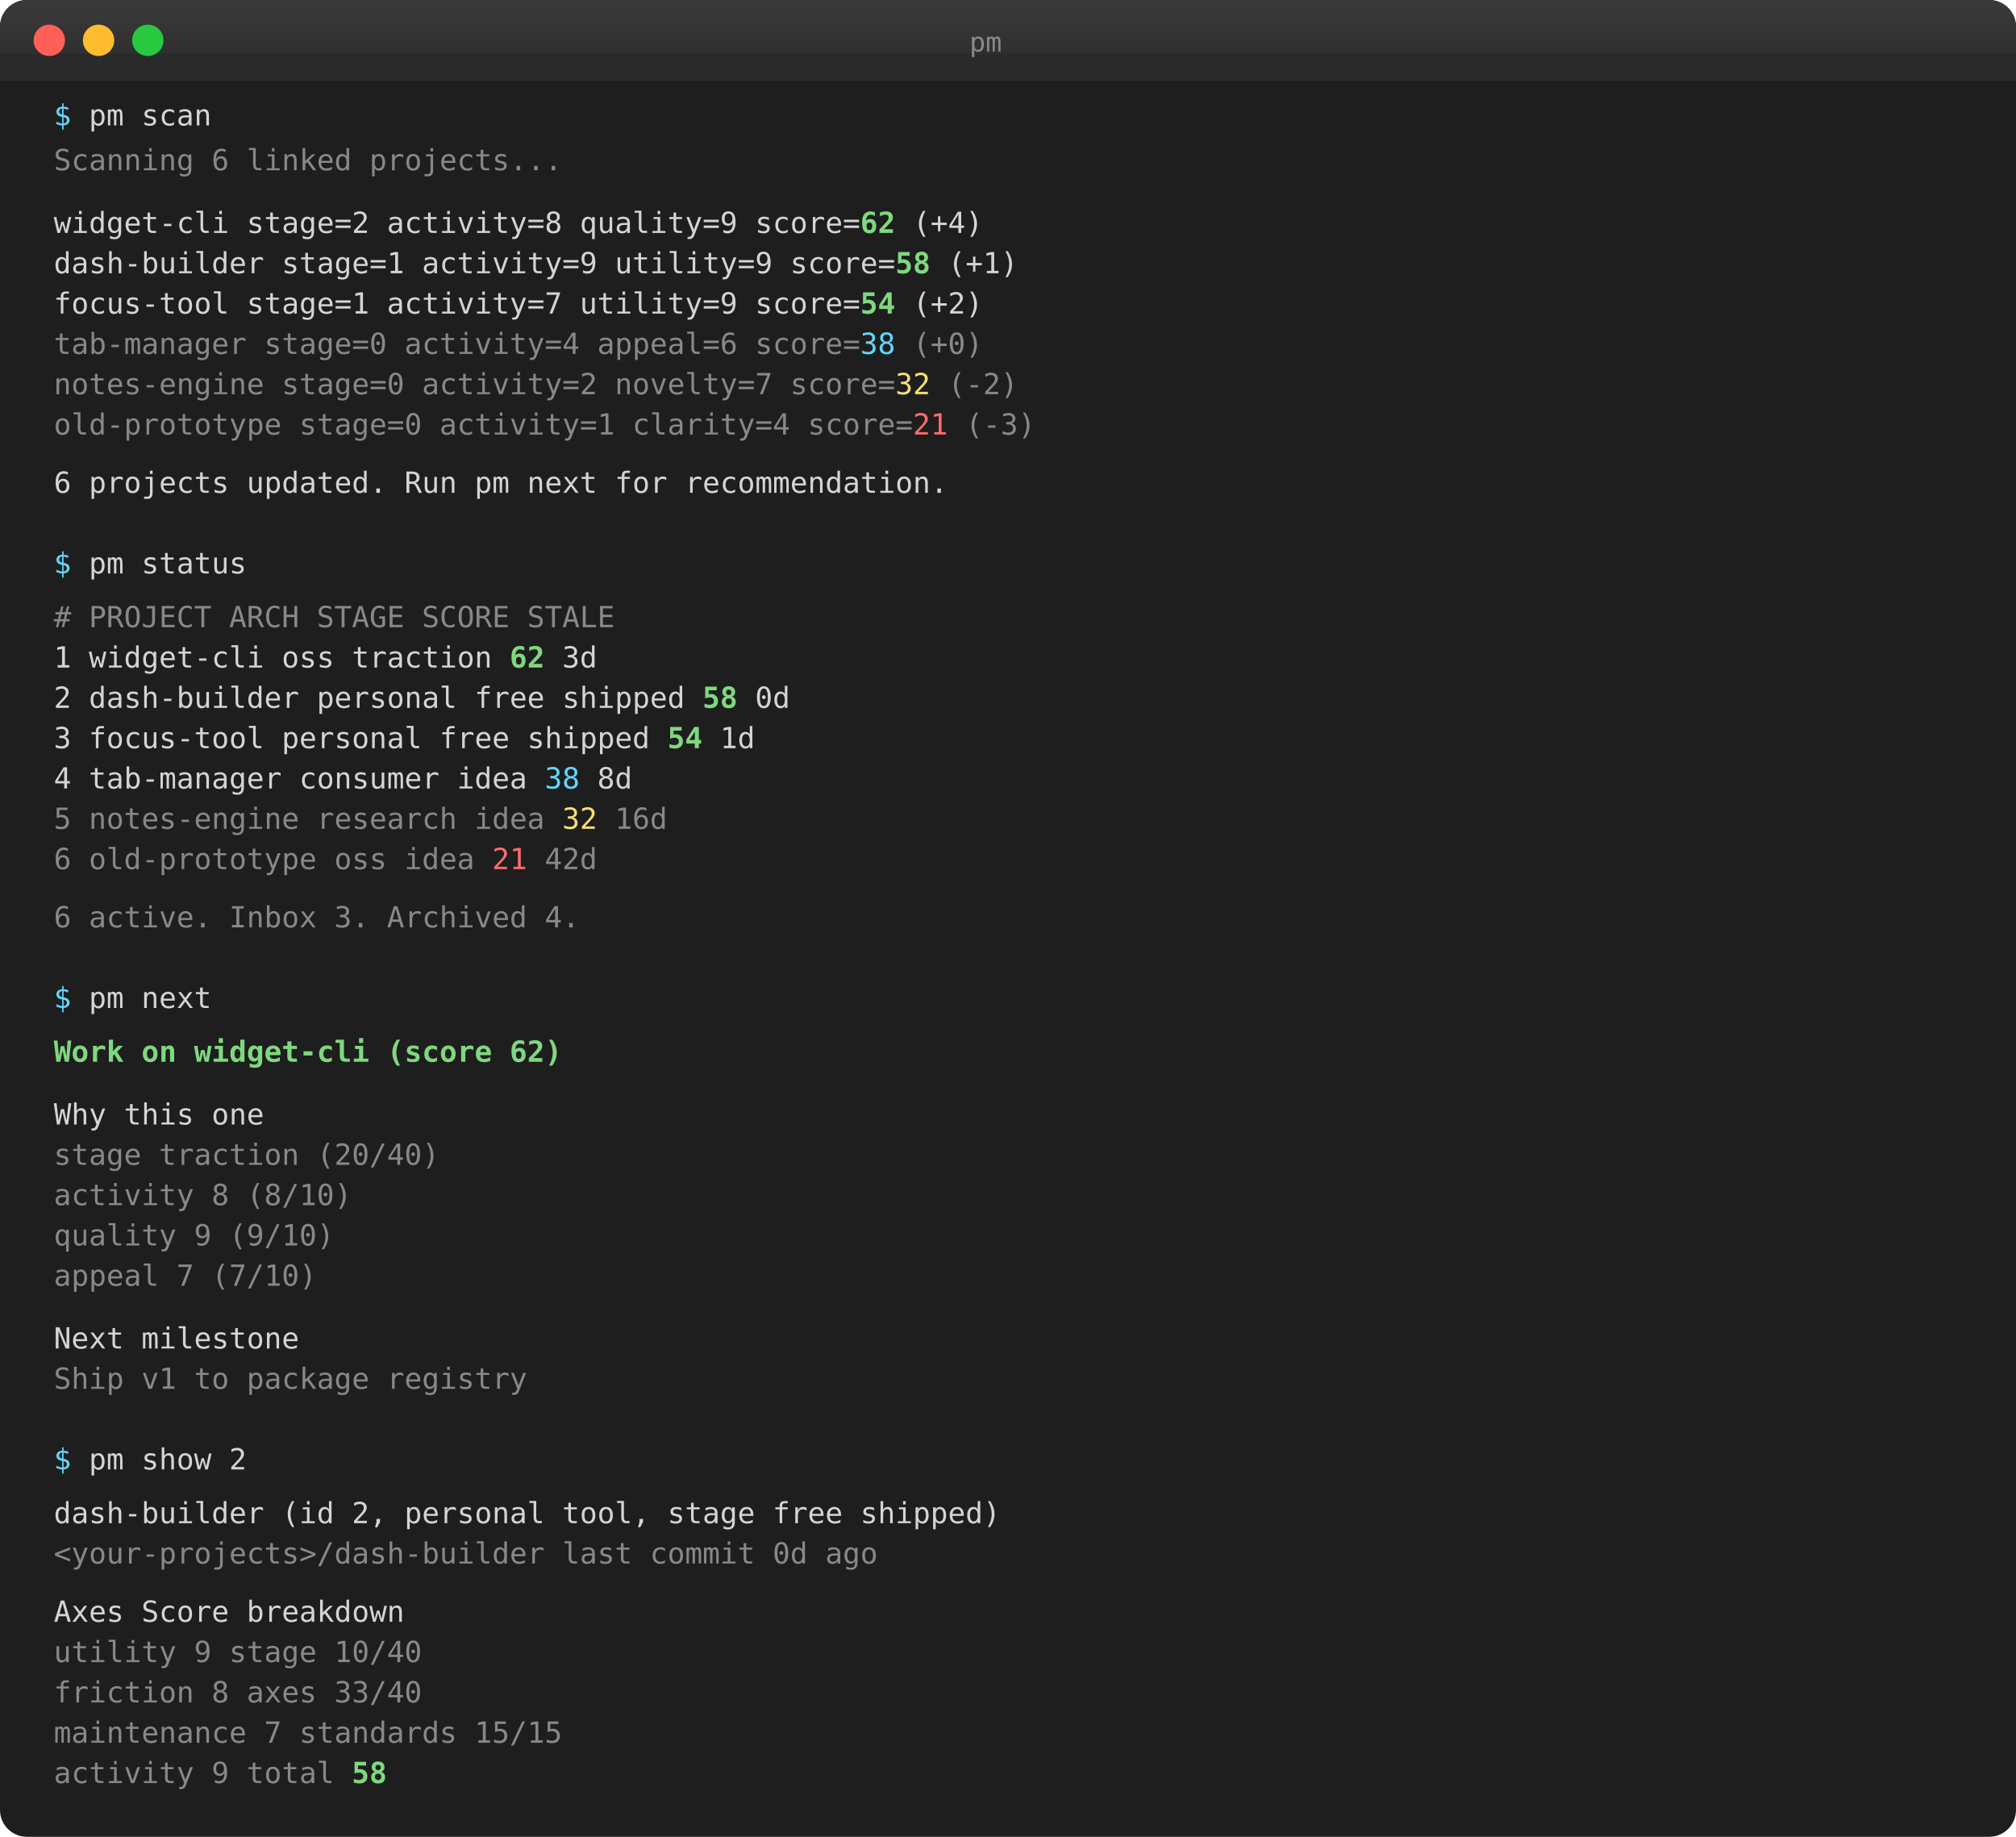
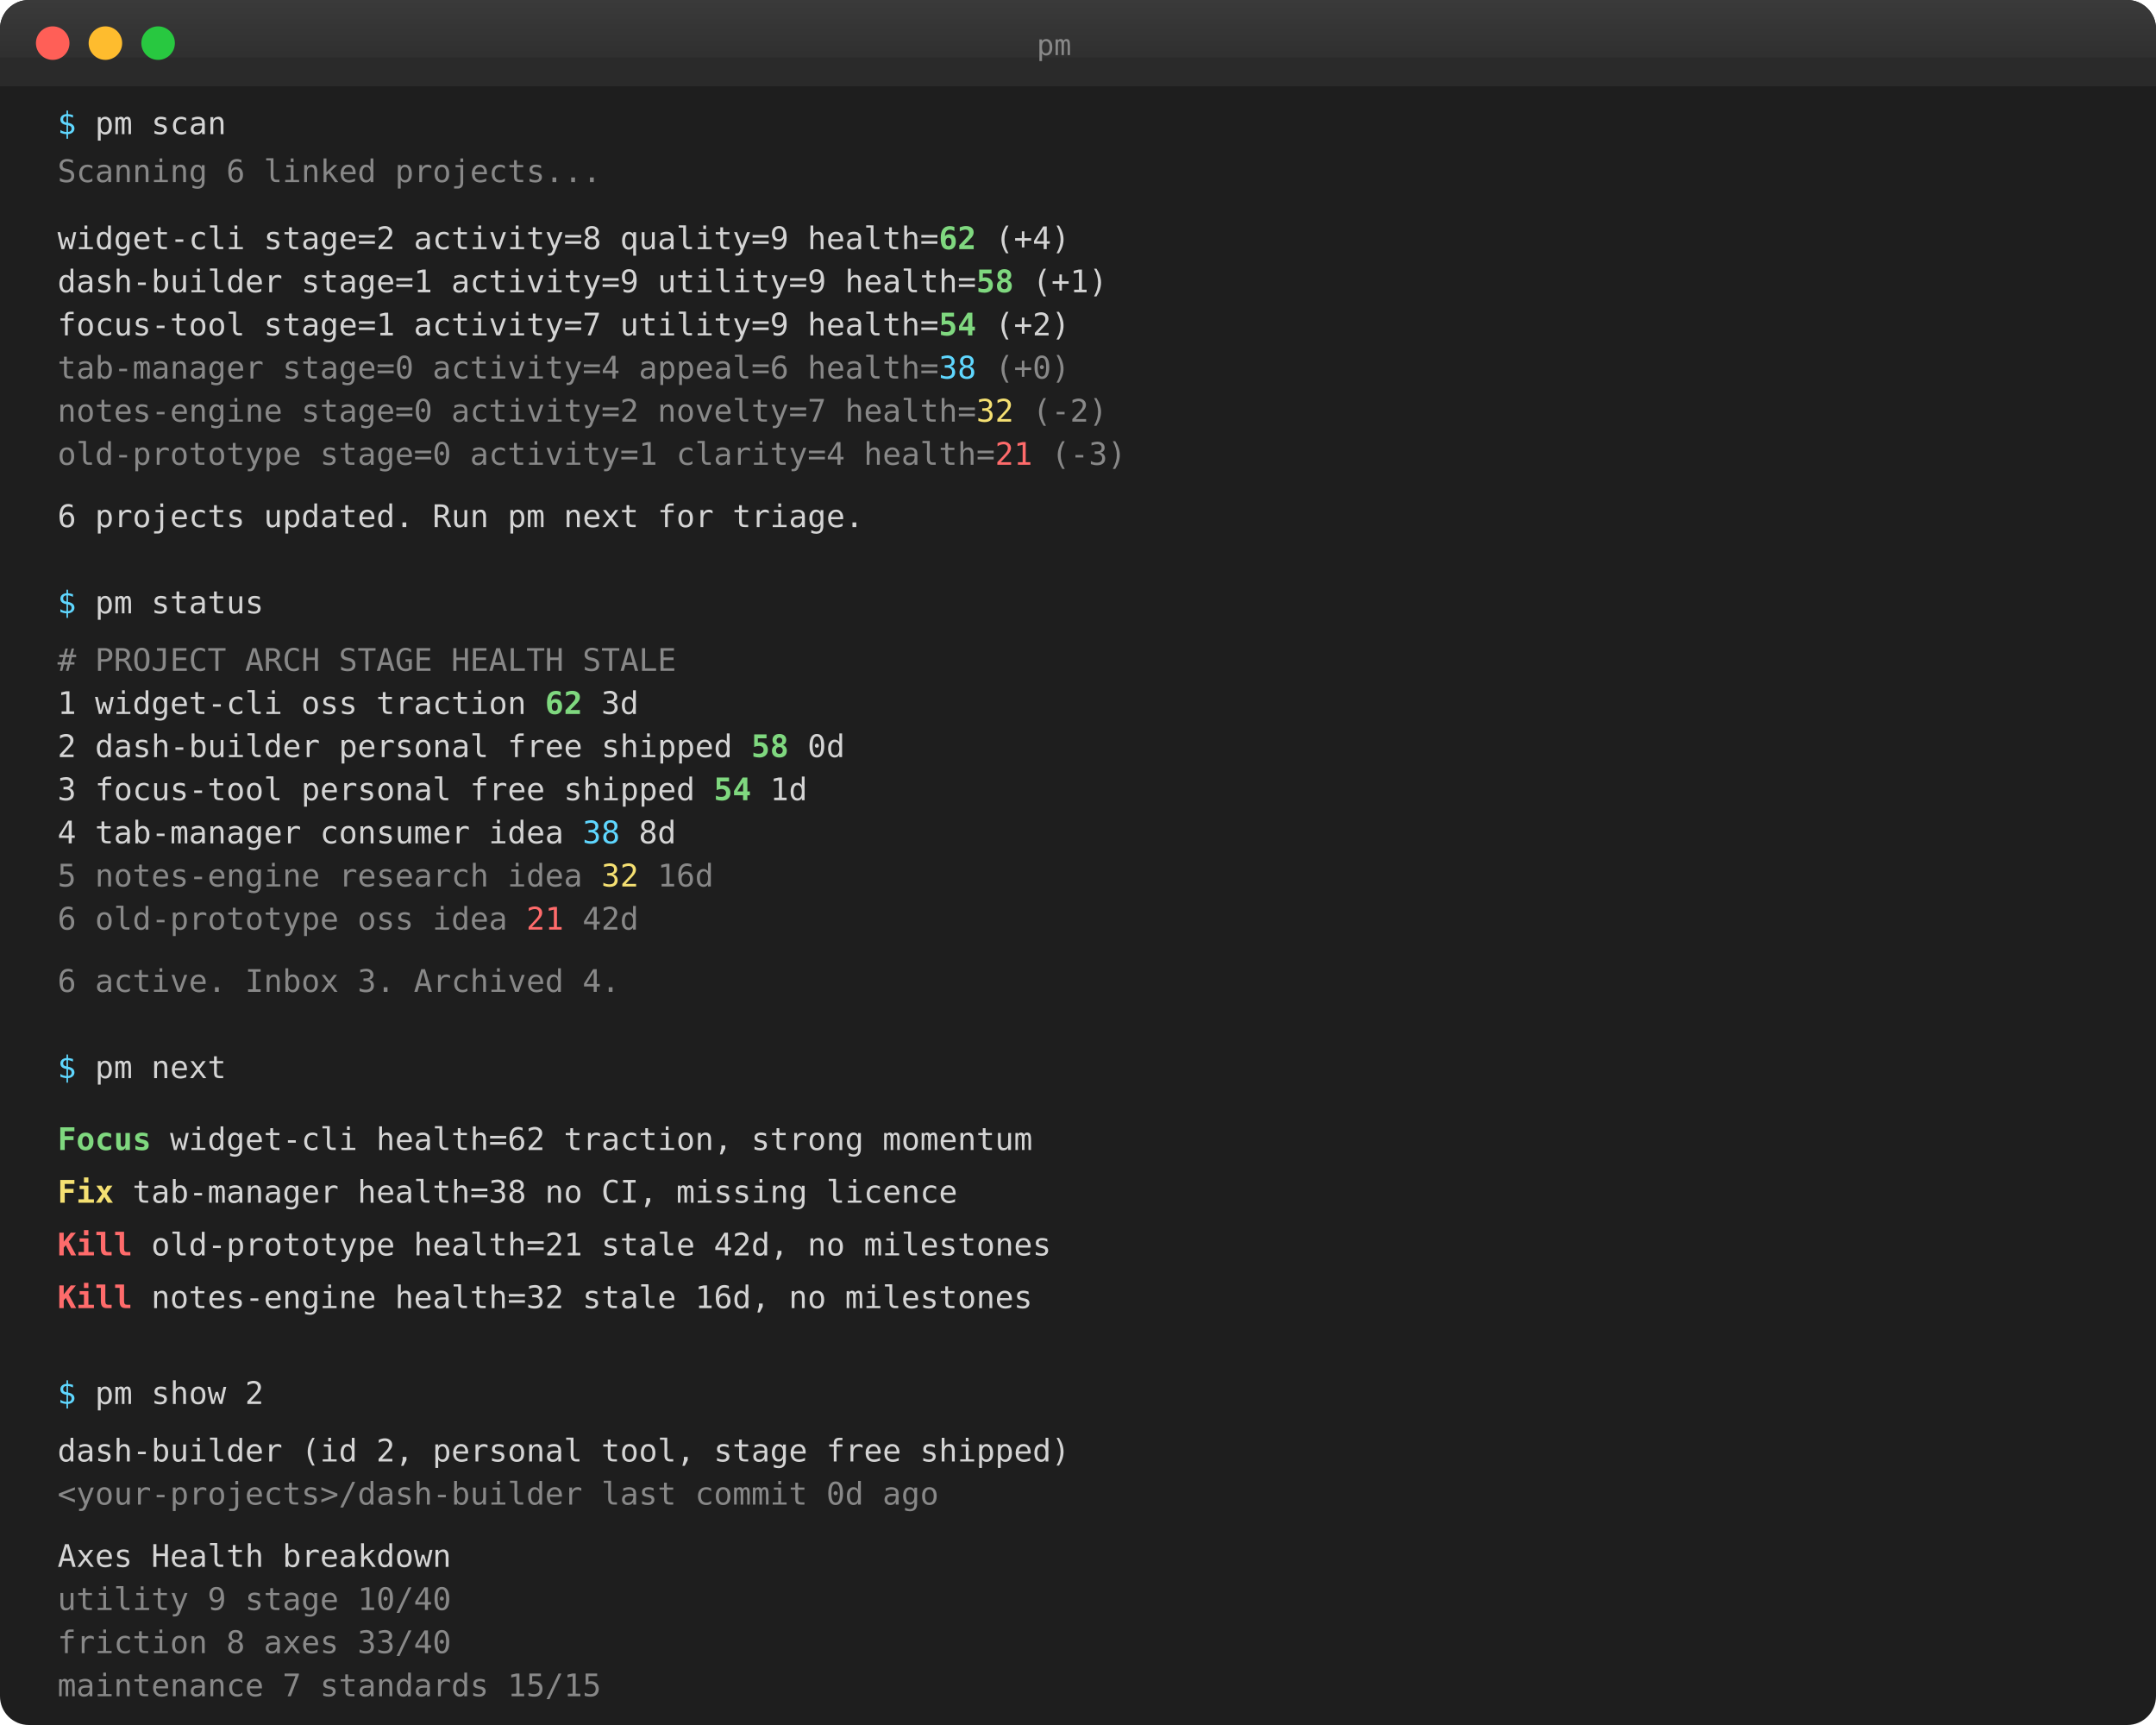
- <svg xmlns="http://www.w3.org/2000/svg" viewBox="0 0 900 820" width="900" height="820" font-family="SF Mono, Menlo, Consolas, monospace" font-size="13">
+ <svg xmlns="http://www.w3.org/2000/svg" viewBox="0 0 900 720" width="900" height="720" font-family="SF Mono, Menlo, Consolas, monospace" font-size="13">
  <defs>
    <linearGradient id="titlebar" x1="0%" y1="0%" x2="0%" y2="100%">
      <stop offset="0%" style="stop-color:#3a3a3a" />
      <stop offset="100%" style="stop-color:#2a2a2a" />
    </linearGradient>
  </defs>
-   <rect width="900" height="820" rx="12" fill="#1e1e1e" />
+   <rect width="900" height="720" rx="12" fill="#1e1e1e" />
  <rect width="900" height="36" rx="12" fill="url(#titlebar)" />
  <rect y="24" width="900" height="12" fill="#2a2a2a" />
  <circle cx="22" cy="18" r="7" fill="#ff5f57" />
  <circle cx="44" cy="18" r="7" fill="#febc2e" />
  <circle cx="66" cy="18" r="7" fill="#28c840" />
  <text x="440" y="23" fill="#888" font-size="12" text-anchor="middle">pm</text>
  <g transform="translate(24, 56)">
    <text fill="#d4d4d4">
      <tspan fill="#5fd7ff">$</tspan> pm scan</text>
    <text y="20" fill="#888">Scanning 6 linked projects...</text>
-     <text y="48" fill="#d4d4d4">  widget-cli      stage=2 activity=8 quality=9  score=<tspan fill="#7fd87f" font-weight="bold">62</tspan>  (+4)</text>
-     <text y="66" fill="#d4d4d4">  dash-builder    stage=1 activity=9 utility=9  score=<tspan fill="#7fd87f" font-weight="bold">58</tspan>  (+1)</text>
-     <text y="84" fill="#d4d4d4">  focus-tool      stage=1 activity=7 utility=9  score=<tspan fill="#7fd87f" font-weight="bold">54</tspan>  (+2)</text>
-     <text y="102" fill="#888">  tab-manager     stage=0 activity=4 appeal=6  score=<tspan fill="#5fd7ff">38</tspan>  (+0)</text>
-     <text y="120" fill="#888">  notes-engine    stage=0 activity=2 novelty=7 score=<tspan fill="#f5e072">32</tspan>  (-2)</text>
-     <text y="138" fill="#888">  old-prototype   stage=0 activity=1 clarity=4 score=<tspan fill="#ff6b6b">21</tspan>  (-3)</text>
-     <text y="164" fill="#d4d4d4">6 projects updated. Run pm next for recommendation.</text>
+     <text y="48" fill="#d4d4d4">  widget-cli      stage=2 activity=8 quality=9  health=<tspan fill="#7fd87f" font-weight="bold">62</tspan>  (+4)</text>
+     <text y="66" fill="#d4d4d4">  dash-builder    stage=1 activity=9 utility=9  health=<tspan fill="#7fd87f" font-weight="bold">58</tspan>  (+1)</text>
+     <text y="84" fill="#d4d4d4">  focus-tool      stage=1 activity=7 utility=9  health=<tspan fill="#7fd87f" font-weight="bold">54</tspan>  (+2)</text>
+     <text y="102" fill="#888">  tab-manager     stage=0 activity=4 appeal=6  health=<tspan fill="#5fd7ff">38</tspan>  (+0)</text>
+     <text y="120" fill="#888">  notes-engine    stage=0 activity=2 novelty=7 health=<tspan fill="#f5e072">32</tspan>  (-2)</text>
+     <text y="138" fill="#888">  old-prototype   stage=0 activity=1 clarity=4 health=<tspan fill="#ff6b6b">21</tspan>  (-3)</text>
+     <text y="164" fill="#d4d4d4">6 projects updated. Run pm next for triage.</text>
    <text y="200" fill="#d4d4d4">
      <tspan fill="#5fd7ff">$</tspan> pm status</text>
-     <text y="224" fill="#888">  #   PROJECT            ARCH       STAGE          SCORE    STALE</text>
+     <text y="224" fill="#888">  #   PROJECT            ARCH       STAGE          HEALTH   STALE</text>
    <text y="242" fill="#d4d4d4">  1   widget-cli         oss        traction       <tspan fill="#7fd87f" font-weight="bold">  62</tspan>      3d</text>
    <text y="260" fill="#d4d4d4">  2   dash-builder       personal   free shipped   <tspan fill="#7fd87f" font-weight="bold">  58</tspan>      0d</text>
    <text y="278" fill="#d4d4d4">  3   focus-tool         personal   free shipped   <tspan fill="#7fd87f" font-weight="bold">  54</tspan>      1d</text>
    <text y="296" fill="#d4d4d4">  4   tab-manager        consumer   idea           <tspan fill="#5fd7ff">  38</tspan>      8d</text>
    <text y="314" fill="#888">  5   notes-engine       research   idea           <tspan fill="#f5e072">  32</tspan>     16d</text>
    <text y="332" fill="#888">  6   old-prototype      oss        idea           <tspan fill="#ff6b6b">  21</tspan>     42d</text>
    <text y="358" fill="#888">6 active. Inbox 3. Archived 4.</text>
    <text y="394" fill="#d4d4d4">
      <tspan fill="#5fd7ff">$</tspan> pm next</text>
-     <text y="418" fill="#7fd87f" font-weight="bold">Work on widget-cli  (score 62)</text>
-     <text y="446" fill="#d4d4d4">  Why this one</text>
-     <text y="464" fill="#888">    stage        traction          (20/40)</text>
-     <text y="482" fill="#888">    activity     8                 (8/10)</text>
-     <text y="500" fill="#888">    quality      9                 (9/10)</text>
-     <text y="518" fill="#888">    appeal       7                 (7/10)</text>
-     <text y="546" fill="#d4d4d4">  Next milestone</text>
-     <text y="564" fill="#888">    Ship v1 to package registry</text>
-     <text y="600" fill="#d4d4d4">
+     <text y="424" fill="#d4d4d4">
+       <tspan fill="#7fd87f" font-weight="bold">Focus</tspan>     widget-cli         health=62  traction, strong momentum</text>
+     <text y="446" fill="#d4d4d4">
+       <tspan fill="#f5e072" font-weight="bold">Fix</tspan>       tab-manager        health=38  no CI, missing licence</text>
+     <text y="468" fill="#d4d4d4">
+       <tspan fill="#ff6b6b" font-weight="bold">Kill</tspan>      old-prototype      health=21  stale 42d, no milestones</text>
+     <text y="490" fill="#d4d4d4">
+       <tspan fill="#ff6b6b" font-weight="bold">Kill</tspan>      notes-engine       health=32  stale 16d, no milestones</text>
+     <text y="530" fill="#d4d4d4">
      <tspan fill="#5fd7ff">$</tspan> pm show 2</text>
-     <text y="624" fill="#d4d4d4">dash-builder  (id 2, personal tool, stage free shipped)</text>
-     <text y="642" fill="#888">  &lt;your-projects&gt;/dash-builder  last commit 0d ago</text>
-     <text y="668" fill="#d4d4d4">  Axes                             Score breakdown</text>
-     <text y="686" fill="#888">    utility              9           stage        10/40</text>
-     <text y="704" fill="#888">    friction             8           axes         33/40</text>
-     <text y="722" fill="#888">    maintenance          7           standards    15/15</text>
-     <text y="740" fill="#888">    activity             9           total        <tspan fill="#7fd87f" font-weight="bold">58</tspan>
-     </text>
+     <text y="554" fill="#d4d4d4">dash-builder  (id 2, personal tool, stage free shipped)</text>
+     <text y="572" fill="#888">  &lt;your-projects&gt;/dash-builder  last commit 0d ago</text>
+     <text y="598" fill="#d4d4d4">  Axes                             Health breakdown</text>
+     <text y="616" fill="#888">    utility              9           stage        10/40</text>
+     <text y="634" fill="#888">    friction             8           axes         33/40</text>
+     <text y="652" fill="#888">    maintenance          7           standards    15/15</text>
  </g>
</svg>
